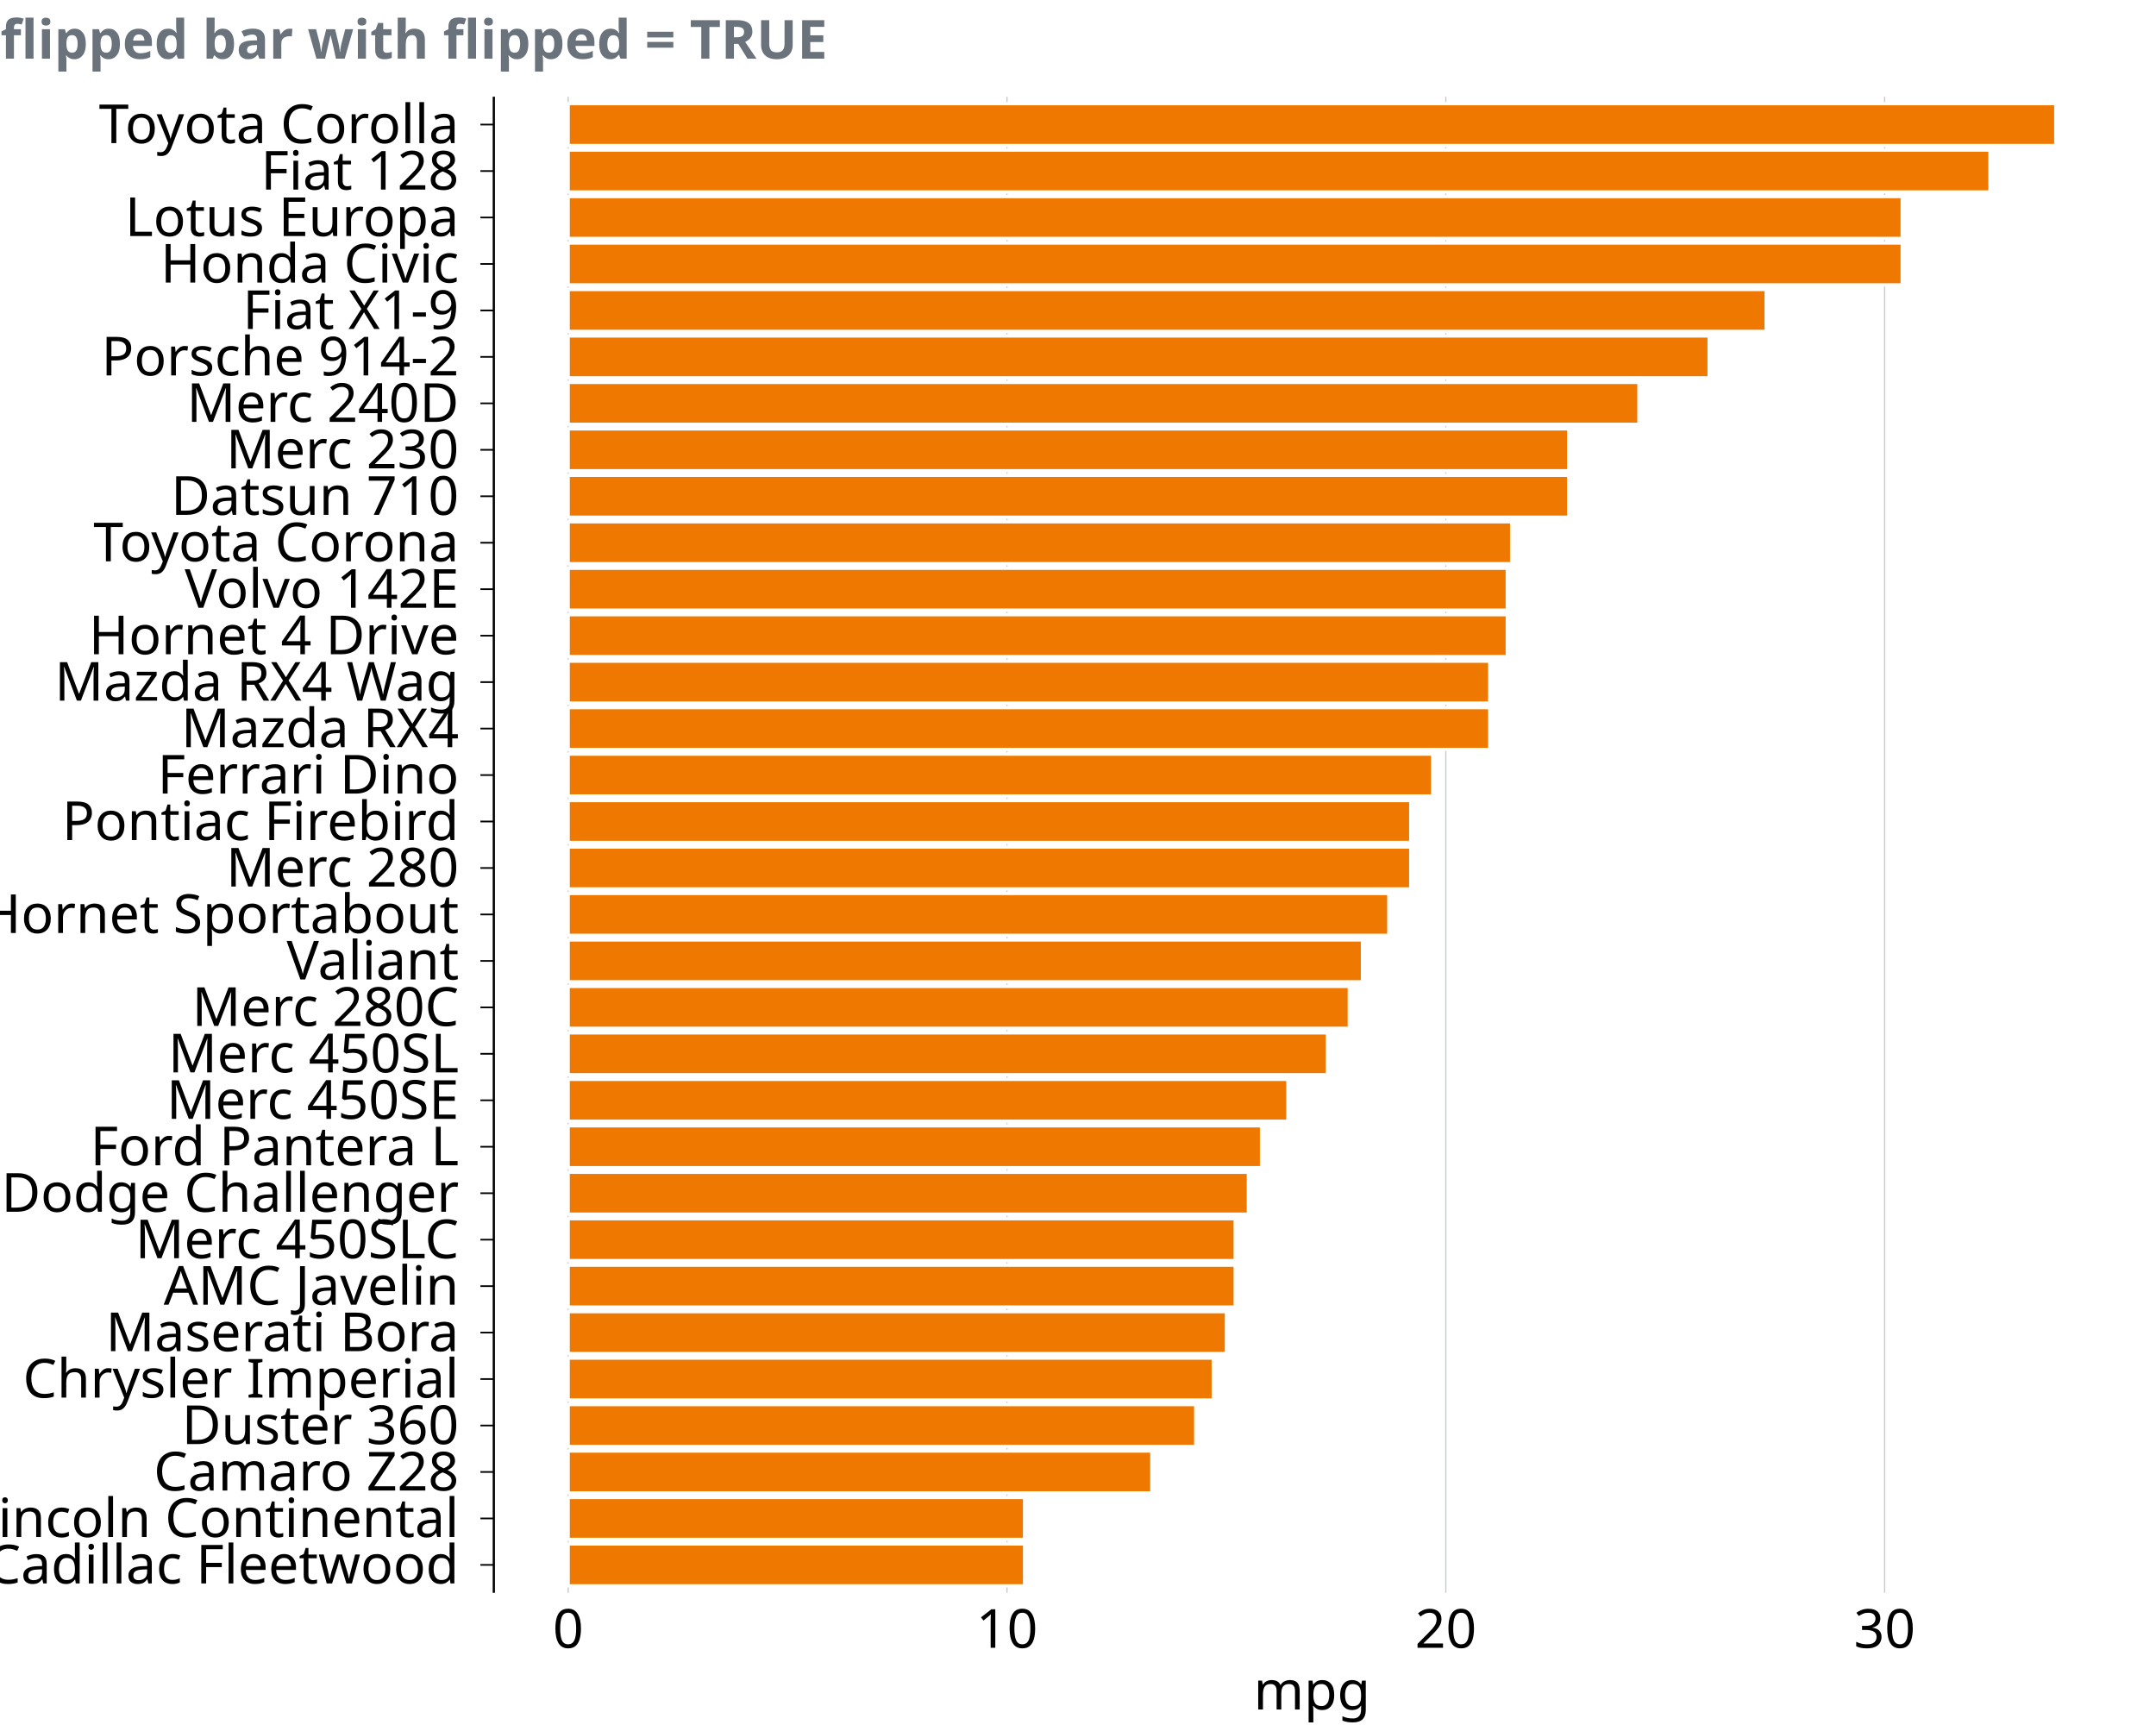
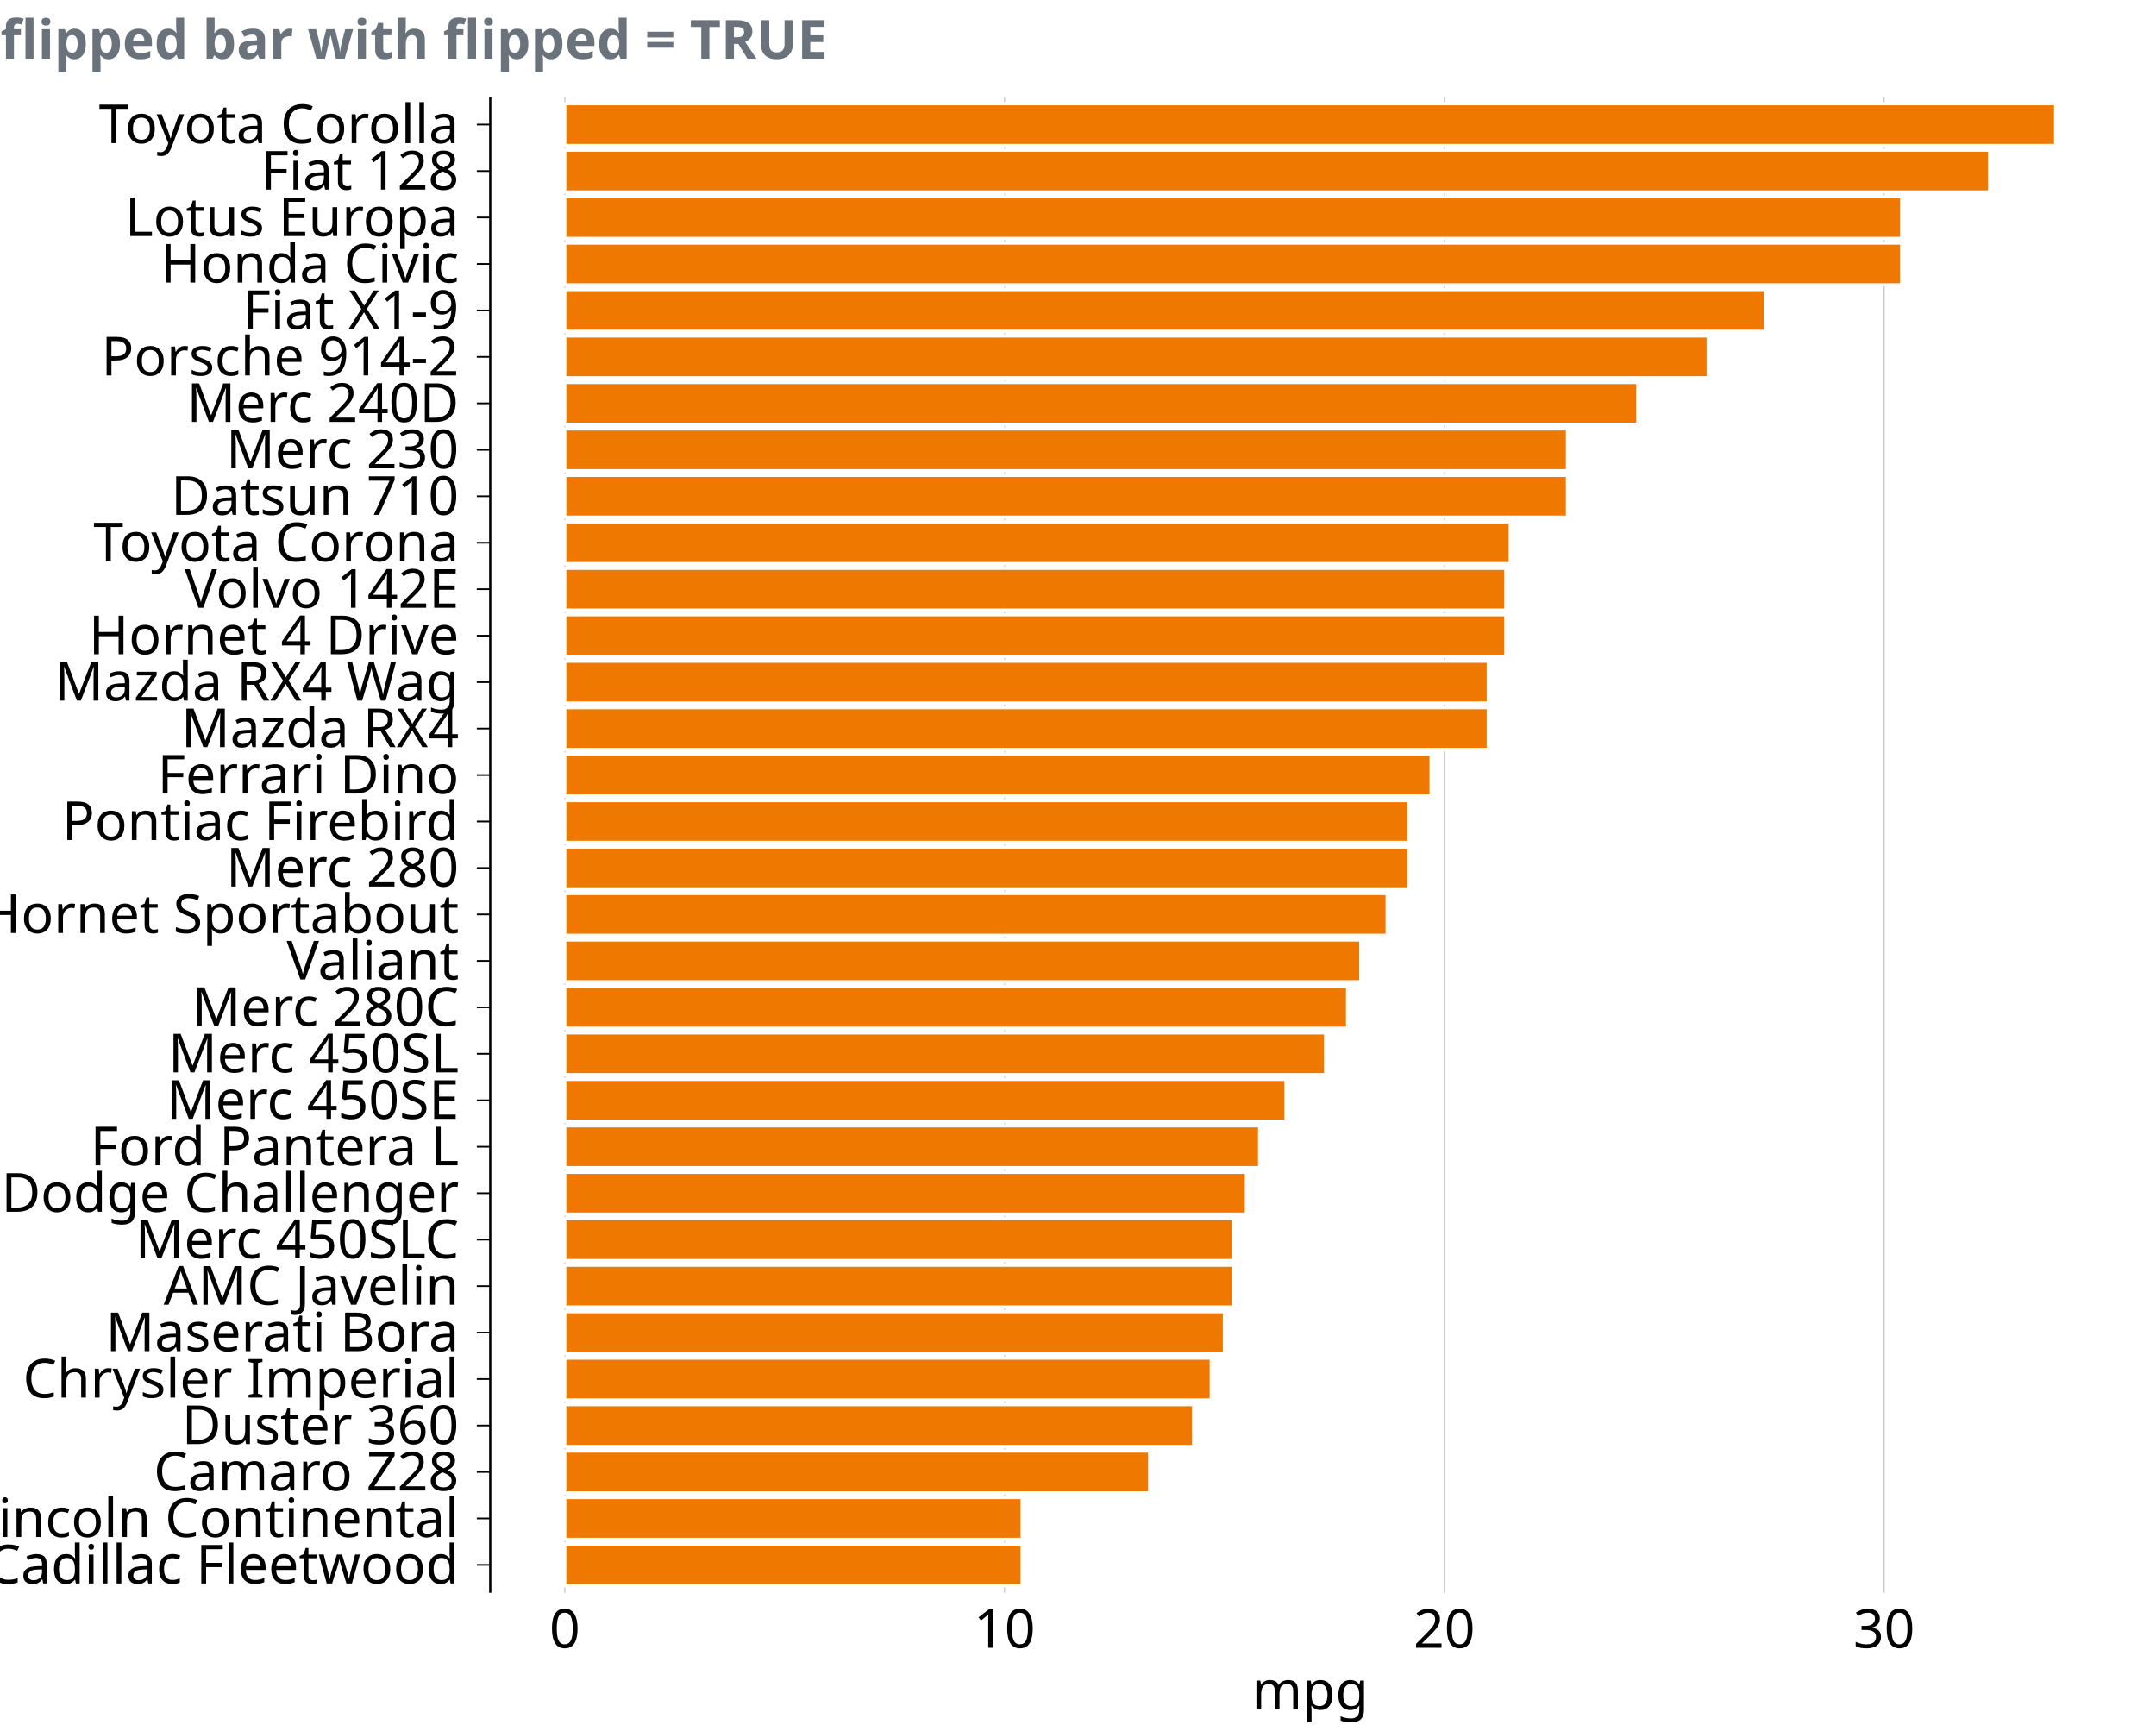
<svg xmlns="http://www.w3.org/2000/svg" class="svglite" data-engine-version="2.0" width="720.00pt" height="576.00pt" viewBox="0 0 720.00 576.00">
  <defs>
    <style type="text/css">
    .svglite line, .svglite polyline, .svglite polygon, .svglite path, .svglite rect, .svglite circle {
      fill: none;
      stroke: #000000;
      stroke-linecap: round;
      stroke-linejoin: round;
      stroke-miterlimit: 10.00;
    }
  </style>
  </defs>
  <rect width="100%" height="100%" style="stroke: none; fill: #FFFFFF;" />
  <defs>
    <clipPath id="cpMC4wMHw3MjAuMDB8MC4wMHw1NzYuMDA=">
      <rect x="0.00" y="0.00" width="720.00" height="576.00" />
    </clipPath>
  </defs>
  <g clip-path="url(#cpMC4wMHw3MjAuMDB8MC4wMHw1NzYuMDA=)">
    <rect x="0.00" y="0.00" width="720.00" height="576.00" style="stroke-width: 0.75; stroke: none; fill: #FFFFFF;" />
  </g>
  <defs>
-     <clipPath id="cpMTY0LjkxfDcxMS4zNnwzMi4yOXw1MzEuODU=">
-       <rect x="164.91" y="32.29" width="546.45" height="499.56" />
+     <clipPath id="cpMTYzLjcyfDcxMS4zNnwzMi4yOXw1MzEuODU=">
+       <rect x="163.72" y="32.29" width="547.64" height="499.56" />
    </clipPath>
  </defs>
-   <g clip-path="url(#cpMTY0LjkxfDcxMS4zNnwzMi4yOXw1MzEuODU=)">
-     <rect x="164.91" y="32.29" width="546.45" height="499.56" style="stroke-width: 0.75; stroke: none; fill: #FFFFFF;" />
-     <polyline points="189.75,531.85 189.75,32.29 " style="stroke-width: 0.38; stroke: #C3C7CB; stroke-linecap: butt;" />
-     <polyline points="336.29,531.85 336.29,32.29 " style="stroke-width: 0.38; stroke: #C3C7CB; stroke-linecap: butt;" />
-     <polyline points="482.83,531.85 482.83,32.29 " style="stroke-width: 0.38; stroke: #C3C7CB; stroke-linecap: butt;" />
-     <polyline points="629.37,531.85 629.37,32.29 " style="stroke-width: 0.38; stroke: #C3C7CB; stroke-linecap: butt;" />
-     <rect x="189.75" y="236.30" width="307.73" height="13.96" style="stroke-width: 1.07; stroke: #FFFFFF; stroke-linecap: butt; stroke-linejoin: miter; fill: #EF7900;" />
-     <rect x="189.75" y="220.79" width="307.73" height="13.96" style="stroke-width: 1.07; stroke: #FFFFFF; stroke-linecap: butt; stroke-linejoin: miter; fill: #EF7900;" />
-     <rect x="189.75" y="158.73" width="334.11" height="13.96" style="stroke-width: 1.07; stroke: #FFFFFF; stroke-linecap: butt; stroke-linejoin: miter; fill: #EF7900;" />
-     <rect x="189.75" y="205.27" width="313.60" height="13.96" style="stroke-width: 1.07; stroke: #FFFFFF; stroke-linecap: butt; stroke-linejoin: miter; fill: #EF7900;" />
-     <rect x="189.75" y="298.36" width="274.03" height="13.96" style="stroke-width: 1.07; stroke: #FFFFFF; stroke-linecap: butt; stroke-linejoin: miter; fill: #EF7900;" />
-     <rect x="189.75" y="313.87" width="265.24" height="13.96" style="stroke-width: 1.07; stroke: #FFFFFF; stroke-linecap: butt; stroke-linejoin: miter; fill: #EF7900;" />
-     <rect x="189.75" y="469.02" width="209.55" height="13.96" style="stroke-width: 1.07; stroke: #FFFFFF; stroke-linecap: butt; stroke-linejoin: miter; fill: #EF7900;" />
-     <rect x="189.75" y="127.70" width="357.56" height="13.96" style="stroke-width: 1.07; stroke: #FFFFFF; stroke-linecap: butt; stroke-linejoin: miter; fill: #EF7900;" />
-     <rect x="189.75" y="143.22" width="334.11" height="13.96" style="stroke-width: 1.07; stroke: #FFFFFF; stroke-linecap: butt; stroke-linejoin: miter; fill: #EF7900;" />
-     <rect x="189.75" y="282.85" width="281.36" height="13.96" style="stroke-width: 1.07; stroke: #FFFFFF; stroke-linecap: butt; stroke-linejoin: miter; fill: #EF7900;" />
-     <rect x="189.75" y="329.39" width="260.84" height="13.96" style="stroke-width: 1.07; stroke: #FFFFFF; stroke-linecap: butt; stroke-linejoin: miter; fill: #EF7900;" />
-     <rect x="189.75" y="360.42" width="240.33" height="13.96" style="stroke-width: 1.07; stroke: #FFFFFF; stroke-linecap: butt; stroke-linejoin: miter; fill: #EF7900;" />
-     <rect x="189.75" y="344.90" width="253.51" height="13.96" style="stroke-width: 1.07; stroke: #FFFFFF; stroke-linecap: butt; stroke-linejoin: miter; fill: #EF7900;" />
-     <rect x="189.75" y="406.96" width="222.74" height="13.96" style="stroke-width: 1.07; stroke: #FFFFFF; stroke-linecap: butt; stroke-linejoin: miter; fill: #EF7900;" />
-     <rect x="189.75" y="515.56" width="152.40" height="13.96" style="stroke-width: 1.07; stroke: #FFFFFF; stroke-linecap: butt; stroke-linejoin: miter; fill: #EF7900;" />
-     <rect x="189.75" y="500.05" width="152.40" height="13.96" style="stroke-width: 1.07; stroke: #FFFFFF; stroke-linecap: butt; stroke-linejoin: miter; fill: #EF7900;" />
-     <rect x="189.75" y="453.50" width="215.41" height="13.96" style="stroke-width: 1.07; stroke: #FFFFFF; stroke-linecap: butt; stroke-linejoin: miter; fill: #EF7900;" />
-     <rect x="189.75" y="50.13" width="474.79" height="13.96" style="stroke-width: 1.07; stroke: #FFFFFF; stroke-linecap: butt; stroke-linejoin: miter; fill: #EF7900;" />
-     <rect x="189.75" y="81.16" width="445.48" height="13.96" style="stroke-width: 1.07; stroke: #FFFFFF; stroke-linecap: butt; stroke-linejoin: miter; fill: #EF7900;" />
-     <rect x="189.75" y="34.62" width="496.77" height="13.96" style="stroke-width: 1.07; stroke: #FFFFFF; stroke-linecap: butt; stroke-linejoin: miter; fill: #EF7900;" />
-     <rect x="189.75" y="174.25" width="315.06" height="13.96" style="stroke-width: 1.07; stroke: #FFFFFF; stroke-linecap: butt; stroke-linejoin: miter; fill: #EF7900;" />
-     <rect x="189.75" y="391.45" width="227.14" height="13.96" style="stroke-width: 1.07; stroke: #FFFFFF; stroke-linecap: butt; stroke-linejoin: miter; fill: #EF7900;" />
-     <rect x="189.75" y="422.47" width="222.74" height="13.96" style="stroke-width: 1.07; stroke: #FFFFFF; stroke-linecap: butt; stroke-linejoin: miter; fill: #EF7900;" />
-     <rect x="189.75" y="484.53" width="194.90" height="13.96" style="stroke-width: 1.07; stroke: #FFFFFF; stroke-linecap: butt; stroke-linejoin: miter; fill: #EF7900;" />
-     <rect x="189.75" y="267.33" width="281.36" height="13.96" style="stroke-width: 1.07; stroke: #FFFFFF; stroke-linecap: butt; stroke-linejoin: miter; fill: #EF7900;" />
-     <rect x="189.75" y="96.68" width="400.05" height="13.96" style="stroke-width: 1.07; stroke: #FFFFFF; stroke-linecap: butt; stroke-linejoin: miter; fill: #EF7900;" />
-     <rect x="189.75" y="112.19" width="381.00" height="13.96" style="stroke-width: 1.07; stroke: #FFFFFF; stroke-linecap: butt; stroke-linejoin: miter; fill: #EF7900;" />
-     <rect x="189.75" y="65.65" width="445.48" height="13.96" style="stroke-width: 1.07; stroke: #FFFFFF; stroke-linecap: butt; stroke-linejoin: miter; fill: #EF7900;" />
-     <rect x="189.75" y="375.93" width="231.53" height="13.96" style="stroke-width: 1.07; stroke: #FFFFFF; stroke-linecap: butt; stroke-linejoin: miter; fill: #EF7900;" />
-     <rect x="189.75" y="251.82" width="288.68" height="13.96" style="stroke-width: 1.07; stroke: #FFFFFF; stroke-linecap: butt; stroke-linejoin: miter; fill: #EF7900;" />
-     <rect x="189.75" y="437.99" width="219.81" height="13.96" style="stroke-width: 1.07; stroke: #FFFFFF; stroke-linecap: butt; stroke-linejoin: miter; fill: #EF7900;" />
-     <rect x="189.75" y="189.76" width="313.60" height="13.96" style="stroke-width: 1.07; stroke: #FFFFFF; stroke-linecap: butt; stroke-linejoin: miter; fill: #EF7900;" />
+   <g clip-path="url(#cpMTYzLjcyfDcxMS4zNnwzMi4yOXw1MzEuODU=)">
+     <rect x="163.72" y="32.29" width="547.64" height="499.56" style="stroke-width: 0.75; stroke: none; fill: #FFFFFF;" />
+     <polyline points="188.61,531.85 188.61,32.29 " style="stroke-width: 0.38; stroke: #C3C7CB; stroke-linecap: butt;" />
+     <polyline points="335.47,531.85 335.47,32.29 " style="stroke-width: 0.38; stroke: #C3C7CB; stroke-linecap: butt;" />
+     <polyline points="482.33,531.85 482.33,32.29 " style="stroke-width: 0.38; stroke: #C3C7CB; stroke-linecap: butt;" />
+     <polyline points="629.19,531.85 629.19,32.29 " style="stroke-width: 0.38; stroke: #C3C7CB; stroke-linecap: butt;" />
+     <rect x="188.61" y="236.30" width="308.41" height="13.96" style="stroke-width: 1.07; stroke: #FFFFFF; stroke-linecap: butt; stroke-linejoin: miter; fill: #EF7900;" />
+     <rect x="188.61" y="220.79" width="308.41" height="13.96" style="stroke-width: 1.07; stroke: #FFFFFF; stroke-linecap: butt; stroke-linejoin: miter; fill: #EF7900;" />
+     <rect x="188.61" y="158.73" width="334.84" height="13.96" style="stroke-width: 1.07; stroke: #FFFFFF; stroke-linecap: butt; stroke-linejoin: miter; fill: #EF7900;" />
+     <rect x="188.61" y="205.27" width="314.28" height="13.96" style="stroke-width: 1.07; stroke: #FFFFFF; stroke-linecap: butt; stroke-linejoin: miter; fill: #EF7900;" />
+     <rect x="188.61" y="298.36" width="274.63" height="13.96" style="stroke-width: 1.07; stroke: #FFFFFF; stroke-linecap: butt; stroke-linejoin: miter; fill: #EF7900;" />
+     <rect x="188.61" y="313.87" width="265.82" height="13.96" style="stroke-width: 1.07; stroke: #FFFFFF; stroke-linecap: butt; stroke-linejoin: miter; fill: #EF7900;" />
+     <rect x="188.61" y="469.02" width="210.01" height="13.96" style="stroke-width: 1.07; stroke: #FFFFFF; stroke-linecap: butt; stroke-linejoin: miter; fill: #EF7900;" />
+     <rect x="188.61" y="127.70" width="358.34" height="13.96" style="stroke-width: 1.07; stroke: #FFFFFF; stroke-linecap: butt; stroke-linejoin: miter; fill: #EF7900;" />
+     <rect x="188.61" y="143.22" width="334.84" height="13.96" style="stroke-width: 1.07; stroke: #FFFFFF; stroke-linecap: butt; stroke-linejoin: miter; fill: #EF7900;" />
+     <rect x="188.61" y="282.85" width="281.97" height="13.96" style="stroke-width: 1.07; stroke: #FFFFFF; stroke-linecap: butt; stroke-linejoin: miter; fill: #EF7900;" />
+     <rect x="188.61" y="329.39" width="261.41" height="13.96" style="stroke-width: 1.07; stroke: #FFFFFF; stroke-linecap: butt; stroke-linejoin: miter; fill: #EF7900;" />
+     <rect x="188.61" y="360.42" width="240.85" height="13.96" style="stroke-width: 1.07; stroke: #FFFFFF; stroke-linecap: butt; stroke-linejoin: miter; fill: #EF7900;" />
+     <rect x="188.61" y="344.90" width="254.07" height="13.96" style="stroke-width: 1.07; stroke: #FFFFFF; stroke-linecap: butt; stroke-linejoin: miter; fill: #EF7900;" />
+     <rect x="188.61" y="406.96" width="223.23" height="13.96" style="stroke-width: 1.07; stroke: #FFFFFF; stroke-linecap: butt; stroke-linejoin: miter; fill: #EF7900;" />
+     <rect x="188.61" y="515.56" width="152.74" height="13.96" style="stroke-width: 1.07; stroke: #FFFFFF; stroke-linecap: butt; stroke-linejoin: miter; fill: #EF7900;" />
+     <rect x="188.61" y="500.05" width="152.74" height="13.96" style="stroke-width: 1.07; stroke: #FFFFFF; stroke-linecap: butt; stroke-linejoin: miter; fill: #EF7900;" />
+     <rect x="188.61" y="453.50" width="215.89" height="13.96" style="stroke-width: 1.07; stroke: #FFFFFF; stroke-linecap: butt; stroke-linejoin: miter; fill: #EF7900;" />
+     <rect x="188.61" y="50.13" width="475.83" height="13.96" style="stroke-width: 1.07; stroke: #FFFFFF; stroke-linecap: butt; stroke-linejoin: miter; fill: #EF7900;" />
+     <rect x="188.61" y="81.16" width="446.46" height="13.96" style="stroke-width: 1.07; stroke: #FFFFFF; stroke-linecap: butt; stroke-linejoin: miter; fill: #EF7900;" />
+     <rect x="188.61" y="34.62" width="497.86" height="13.96" style="stroke-width: 1.07; stroke: #FFFFFF; stroke-linecap: butt; stroke-linejoin: miter; fill: #EF7900;" />
+     <rect x="188.61" y="174.25" width="315.75" height="13.96" style="stroke-width: 1.07; stroke: #FFFFFF; stroke-linecap: butt; stroke-linejoin: miter; fill: #EF7900;" />
+     <rect x="188.61" y="391.45" width="227.63" height="13.96" style="stroke-width: 1.07; stroke: #FFFFFF; stroke-linecap: butt; stroke-linejoin: miter; fill: #EF7900;" />
+     <rect x="188.61" y="422.47" width="223.23" height="13.96" style="stroke-width: 1.07; stroke: #FFFFFF; stroke-linecap: butt; stroke-linejoin: miter; fill: #EF7900;" />
+     <rect x="188.61" y="484.53" width="195.32" height="13.96" style="stroke-width: 1.07; stroke: #FFFFFF; stroke-linecap: butt; stroke-linejoin: miter; fill: #EF7900;" />
+     <rect x="188.61" y="267.33" width="281.97" height="13.96" style="stroke-width: 1.07; stroke: #FFFFFF; stroke-linecap: butt; stroke-linejoin: miter; fill: #EF7900;" />
+     <rect x="188.61" y="96.68" width="400.93" height="13.96" style="stroke-width: 1.07; stroke: #FFFFFF; stroke-linecap: butt; stroke-linejoin: miter; fill: #EF7900;" />
+     <rect x="188.61" y="112.19" width="381.84" height="13.96" style="stroke-width: 1.07; stroke: #FFFFFF; stroke-linecap: butt; stroke-linejoin: miter; fill: #EF7900;" />
+     <rect x="188.61" y="65.65" width="446.46" height="13.96" style="stroke-width: 1.07; stroke: #FFFFFF; stroke-linecap: butt; stroke-linejoin: miter; fill: #EF7900;" />
+     <rect x="188.61" y="375.93" width="232.04" height="13.96" style="stroke-width: 1.07; stroke: #FFFFFF; stroke-linecap: butt; stroke-linejoin: miter; fill: #EF7900;" />
+     <rect x="188.61" y="251.82" width="289.32" height="13.96" style="stroke-width: 1.07; stroke: #FFFFFF; stroke-linecap: butt; stroke-linejoin: miter; fill: #EF7900;" />
+     <rect x="188.61" y="437.99" width="220.29" height="13.96" style="stroke-width: 1.07; stroke: #FFFFFF; stroke-linecap: butt; stroke-linejoin: miter; fill: #EF7900;" />
+     <rect x="188.61" y="189.76" width="314.28" height="13.96" style="stroke-width: 1.07; stroke: #FFFFFF; stroke-linecap: butt; stroke-linejoin: miter; fill: #EF7900;" />
  </g>
  <g clip-path="url(#cpMC4wMHw3MjAuMDB8MC4wMHw1NzYuMDA=)">
-     <polyline points="164.91,531.85 164.91,32.29 " style="stroke-width: 0.75; stroke-linecap: butt;" />
+     <polyline points="163.72,531.85 163.72,32.29 " style="stroke-width: 0.75; stroke-linecap: butt;" />
    <text x="153.26" y="528.74" text-anchor="end" style="font-size: 18.00px; font-family: sans;" textLength="152.09px" lengthAdjust="spacingAndGlyphs">Cadillac Fleetwood</text>
    <text x="153.26" y="513.22" text-anchor="end" style="font-size: 18.00px; font-family: sans;" textLength="153.11px" lengthAdjust="spacingAndGlyphs">Lincoln Continental</text>
    <text x="153.26" y="497.71" text-anchor="end" style="font-size: 18.00px; font-family: sans;" textLength="100.05px" lengthAdjust="spacingAndGlyphs">Camaro Z28</text>
    <text x="153.26" y="482.19" text-anchor="end" style="font-size: 18.00px; font-family: sans;" textLength="88.06px" lengthAdjust="spacingAndGlyphs">Duster 360</text>
    <text x="153.26" y="466.68" text-anchor="end" style="font-size: 18.00px; font-family: sans;" textLength="136.05px" lengthAdjust="spacingAndGlyphs">Chrysler Imperial</text>
    <text x="153.26" y="451.16" text-anchor="end" style="font-size: 18.00px; font-family: sans;" textLength="112.06px" lengthAdjust="spacingAndGlyphs">Maserati Bora</text>
    <text x="153.26" y="435.65" text-anchor="end" style="font-size: 18.00px; font-family: sans;" textLength="101.06px" lengthAdjust="spacingAndGlyphs">AMC Javelin</text>
    <text x="153.26" y="420.14" text-anchor="end" style="font-size: 18.00px; font-family: sans;" textLength="110.07px" lengthAdjust="spacingAndGlyphs">Merc 450SLC</text>
    <text x="153.26" y="404.62" text-anchor="end" style="font-size: 18.00px; font-family: sans;" textLength="145.11px" lengthAdjust="spacingAndGlyphs">Dodge Challenger</text>
    <text x="153.26" y="389.11" text-anchor="end" style="font-size: 18.00px; font-family: sans;" textLength="120.07px" lengthAdjust="spacingAndGlyphs">Ford Pantera L</text>
    <text x="153.26" y="373.59" text-anchor="end" style="font-size: 18.00px; font-family: sans;" textLength="99.07px" lengthAdjust="spacingAndGlyphs">Merc 450SE</text>
    <text x="153.26" y="358.08" text-anchor="end" style="font-size: 18.00px; font-family: sans;" textLength="97.07px" lengthAdjust="spacingAndGlyphs">Merc 450SL</text>
    <text x="153.26" y="342.56" text-anchor="end" style="font-size: 18.00px; font-family: sans;" textLength="88.05px" lengthAdjust="spacingAndGlyphs">Merc 280C</text>
    <text x="153.26" y="327.05" text-anchor="end" style="font-size: 18.00px; font-family: sans;" textLength="55.04px" lengthAdjust="spacingAndGlyphs">Valiant</text>
    <text x="153.26" y="311.54" text-anchor="end" style="font-size: 18.00px; font-family: sans;" textLength="147.11px" lengthAdjust="spacingAndGlyphs">Hornet Sportabout</text>
    <text x="153.26" y="296.02" text-anchor="end" style="font-size: 18.00px; font-family: sans;" textLength="75.05px" lengthAdjust="spacingAndGlyphs">Merc 280</text>
    <text x="153.26" y="280.51" text-anchor="end" style="font-size: 18.00px; font-family: sans;" textLength="126.06px" lengthAdjust="spacingAndGlyphs">Pontiac Firebird</text>
    <text x="153.26" y="264.99" text-anchor="end" style="font-size: 18.00px; font-family: sans;" textLength="95.02px" lengthAdjust="spacingAndGlyphs">Ferrari Dino</text>
    <text x="153.26" y="249.48" text-anchor="end" style="font-size: 18.00px; font-family: sans;" textLength="94.07px" lengthAdjust="spacingAndGlyphs">Mazda RX4</text>
    <text x="153.26" y="233.96" text-anchor="end" style="font-size: 18.00px; font-family: sans;" textLength="136.08px" lengthAdjust="spacingAndGlyphs">Mazda RX4 Wag</text>
    <text x="153.26" y="218.45" text-anchor="end" style="font-size: 18.00px; font-family: sans;" textLength="116.06px" lengthAdjust="spacingAndGlyphs">Hornet 4 Drive</text>
    <text x="153.26" y="202.94" text-anchor="end" style="font-size: 18.00px; font-family: sans;" textLength="92.08px" lengthAdjust="spacingAndGlyphs">Volvo 142E</text>
    <text x="153.26" y="187.42" text-anchor="end" style="font-size: 18.00px; font-family: sans;" textLength="119.08px" lengthAdjust="spacingAndGlyphs">Toyota Corona</text>
    <text x="153.26" y="171.91" text-anchor="end" style="font-size: 18.00px; font-family: sans;" textLength="92.08px" lengthAdjust="spacingAndGlyphs">Datsun 710</text>
    <text x="153.26" y="156.39" text-anchor="end" style="font-size: 18.00px; font-family: sans;" textLength="75.05px" lengthAdjust="spacingAndGlyphs">Merc 230</text>
    <text x="153.26" y="140.88" text-anchor="end" style="font-size: 18.00px; font-family: sans;" textLength="88.05px" lengthAdjust="spacingAndGlyphs">Merc 240D</text>
    <text x="153.26" y="125.36" text-anchor="end" style="font-size: 18.00px; font-family: sans;" textLength="117.09px" lengthAdjust="spacingAndGlyphs">Porsche 914-2</text>
    <text x="153.26" y="109.85" text-anchor="end" style="font-size: 18.00px; font-family: sans;" textLength="73.03px" lengthAdjust="spacingAndGlyphs">Fiat X1-9</text>
    <text x="153.26" y="94.34" text-anchor="end" style="font-size: 18.00px; font-family: sans;" textLength="97.06px" lengthAdjust="spacingAndGlyphs">Honda Civic</text>
    <text x="153.26" y="78.82" text-anchor="end" style="font-size: 18.00px; font-family: sans;" textLength="107.09px" lengthAdjust="spacingAndGlyphs">Lotus Europa</text>
    <text x="153.26" y="63.31" text-anchor="end" style="font-size: 18.00px; font-family: sans;" textLength="65.04px" lengthAdjust="spacingAndGlyphs">Fiat 128</text>
    <text x="153.26" y="47.79" text-anchor="end" style="font-size: 18.00px; font-family: sans;" textLength="117.06px" lengthAdjust="spacingAndGlyphs">Toyota Corolla</text>
-     <polyline points="160.43,522.54 164.91,522.54 " style="stroke-width: 0.56; stroke-linecap: butt;" />
-     <polyline points="160.43,507.03 164.91,507.03 " style="stroke-width: 0.56; stroke-linecap: butt;" />
-     <polyline points="160.43,491.51 164.91,491.51 " style="stroke-width: 0.56; stroke-linecap: butt;" />
-     <polyline points="160.43,476.00 164.91,476.00 " style="stroke-width: 0.56; stroke-linecap: butt;" />
-     <polyline points="160.43,460.48 164.91,460.48 " style="stroke-width: 0.56; stroke-linecap: butt;" />
-     <polyline points="160.43,444.97 164.91,444.97 " style="stroke-width: 0.56; stroke-linecap: butt;" />
-     <polyline points="160.43,429.46 164.91,429.46 " style="stroke-width: 0.56; stroke-linecap: butt;" />
-     <polyline points="160.43,413.94 164.91,413.94 " style="stroke-width: 0.56; stroke-linecap: butt;" />
-     <polyline points="160.43,398.43 164.91,398.43 " style="stroke-width: 0.56; stroke-linecap: butt;" />
-     <polyline points="160.43,382.91 164.91,382.91 " style="stroke-width: 0.56; stroke-linecap: butt;" />
-     <polyline points="160.43,367.40 164.91,367.40 " style="stroke-width: 0.56; stroke-linecap: butt;" />
-     <polyline points="160.43,351.88 164.91,351.88 " style="stroke-width: 0.56; stroke-linecap: butt;" />
-     <polyline points="160.43,336.37 164.91,336.37 " style="stroke-width: 0.56; stroke-linecap: butt;" />
-     <polyline points="160.43,320.86 164.91,320.86 " style="stroke-width: 0.56; stroke-linecap: butt;" />
-     <polyline points="160.43,305.34 164.91,305.34 " style="stroke-width: 0.56; stroke-linecap: butt;" />
-     <polyline points="160.43,289.83 164.91,289.83 " style="stroke-width: 0.56; stroke-linecap: butt;" />
-     <polyline points="160.43,274.31 164.91,274.31 " style="stroke-width: 0.56; stroke-linecap: butt;" />
-     <polyline points="160.43,258.80 164.91,258.80 " style="stroke-width: 0.56; stroke-linecap: butt;" />
-     <polyline points="160.43,243.28 164.91,243.28 " style="stroke-width: 0.56; stroke-linecap: butt;" />
-     <polyline points="160.43,227.77 164.91,227.77 " style="stroke-width: 0.56; stroke-linecap: butt;" />
-     <polyline points="160.43,212.26 164.91,212.26 " style="stroke-width: 0.56; stroke-linecap: butt;" />
-     <polyline points="160.43,196.74 164.91,196.74 " style="stroke-width: 0.56; stroke-linecap: butt;" />
-     <polyline points="160.43,181.23 164.91,181.23 " style="stroke-width: 0.56; stroke-linecap: butt;" />
-     <polyline points="160.43,165.71 164.91,165.71 " style="stroke-width: 0.56; stroke-linecap: butt;" />
-     <polyline points="160.43,150.20 164.91,150.20 " style="stroke-width: 0.56; stroke-linecap: butt;" />
-     <polyline points="160.43,134.68 164.91,134.68 " style="stroke-width: 0.56; stroke-linecap: butt;" />
-     <polyline points="160.43,119.17 164.91,119.17 " style="stroke-width: 0.56; stroke-linecap: butt;" />
-     <polyline points="160.43,103.66 164.91,103.66 " style="stroke-width: 0.56; stroke-linecap: butt;" />
-     <polyline points="160.43,88.14 164.91,88.14 " style="stroke-width: 0.56; stroke-linecap: butt;" />
-     <polyline points="160.43,72.63 164.91,72.63 " style="stroke-width: 0.56; stroke-linecap: butt;" />
-     <polyline points="160.43,57.11 164.91,57.11 " style="stroke-width: 0.56; stroke-linecap: butt;" />
-     <polyline points="160.43,41.60 164.91,41.60 " style="stroke-width: 0.56; stroke-linecap: butt;" />
-     <text x="189.75" y="550.22" text-anchor="middle" style="font-size: 18.00px; font-family: sans;" textLength="10.01px" lengthAdjust="spacingAndGlyphs">0</text>
-     <text x="336.29" y="550.22" text-anchor="middle" style="font-size: 18.00px; font-family: sans;" textLength="20.02px" lengthAdjust="spacingAndGlyphs">10</text>
-     <text x="482.83" y="550.22" text-anchor="middle" style="font-size: 18.00px; font-family: sans;" textLength="20.02px" lengthAdjust="spacingAndGlyphs">20</text>
-     <text x="629.37" y="550.22" text-anchor="middle" style="font-size: 18.00px; font-family: sans;" textLength="20.02px" lengthAdjust="spacingAndGlyphs">30</text>
-     <text x="438.14" y="570.82" text-anchor="middle" style="font-size: 18.00px; font-family: sans;" textLength="35.02px" lengthAdjust="spacingAndGlyphs">mpg</text>
+     <polyline points="159.23,522.54 163.72,522.54 " style="stroke-width: 0.56; stroke-linecap: butt;" />
+     <polyline points="159.23,507.03 163.72,507.03 " style="stroke-width: 0.56; stroke-linecap: butt;" />
+     <polyline points="159.23,491.51 163.72,491.51 " style="stroke-width: 0.56; stroke-linecap: butt;" />
+     <polyline points="159.23,476.00 163.72,476.00 " style="stroke-width: 0.56; stroke-linecap: butt;" />
+     <polyline points="159.23,460.48 163.72,460.48 " style="stroke-width: 0.56; stroke-linecap: butt;" />
+     <polyline points="159.23,444.97 163.72,444.97 " style="stroke-width: 0.56; stroke-linecap: butt;" />
+     <polyline points="159.23,429.46 163.72,429.46 " style="stroke-width: 0.56; stroke-linecap: butt;" />
+     <polyline points="159.23,413.94 163.72,413.94 " style="stroke-width: 0.56; stroke-linecap: butt;" />
+     <polyline points="159.23,398.43 163.72,398.43 " style="stroke-width: 0.56; stroke-linecap: butt;" />
+     <polyline points="159.23,382.91 163.72,382.91 " style="stroke-width: 0.56; stroke-linecap: butt;" />
+     <polyline points="159.23,367.40 163.72,367.40 " style="stroke-width: 0.56; stroke-linecap: butt;" />
+     <polyline points="159.23,351.88 163.72,351.88 " style="stroke-width: 0.56; stroke-linecap: butt;" />
+     <polyline points="159.23,336.37 163.72,336.37 " style="stroke-width: 0.56; stroke-linecap: butt;" />
+     <polyline points="159.23,320.86 163.72,320.86 " style="stroke-width: 0.56; stroke-linecap: butt;" />
+     <polyline points="159.23,305.34 163.72,305.34 " style="stroke-width: 0.56; stroke-linecap: butt;" />
+     <polyline points="159.23,289.83 163.72,289.83 " style="stroke-width: 0.56; stroke-linecap: butt;" />
+     <polyline points="159.23,274.31 163.72,274.31 " style="stroke-width: 0.56; stroke-linecap: butt;" />
+     <polyline points="159.23,258.80 163.72,258.80 " style="stroke-width: 0.56; stroke-linecap: butt;" />
+     <polyline points="159.23,243.28 163.72,243.28 " style="stroke-width: 0.56; stroke-linecap: butt;" />
+     <polyline points="159.23,227.77 163.72,227.77 " style="stroke-width: 0.56; stroke-linecap: butt;" />
+     <polyline points="159.23,212.26 163.72,212.26 " style="stroke-width: 0.56; stroke-linecap: butt;" />
+     <polyline points="159.23,196.74 163.72,196.74 " style="stroke-width: 0.56; stroke-linecap: butt;" />
+     <polyline points="159.23,181.23 163.72,181.23 " style="stroke-width: 0.56; stroke-linecap: butt;" />
+     <polyline points="159.23,165.71 163.72,165.71 " style="stroke-width: 0.56; stroke-linecap: butt;" />
+     <polyline points="159.23,150.20 163.72,150.20 " style="stroke-width: 0.56; stroke-linecap: butt;" />
+     <polyline points="159.23,134.68 163.72,134.68 " style="stroke-width: 0.56; stroke-linecap: butt;" />
+     <polyline points="159.23,119.17 163.72,119.17 " style="stroke-width: 0.56; stroke-linecap: butt;" />
+     <polyline points="159.23,103.66 163.72,103.66 " style="stroke-width: 0.56; stroke-linecap: butt;" />
+     <polyline points="159.23,88.14 163.72,88.14 " style="stroke-width: 0.56; stroke-linecap: butt;" />
+     <polyline points="159.23,72.63 163.72,72.63 " style="stroke-width: 0.56; stroke-linecap: butt;" />
+     <polyline points="159.23,57.11 163.72,57.11 " style="stroke-width: 0.56; stroke-linecap: butt;" />
+     <polyline points="159.23,41.60 163.72,41.60 " style="stroke-width: 0.56; stroke-linecap: butt;" />
+     <text x="188.61" y="550.22" text-anchor="middle" style="font-size: 18.00px; font-family: sans;" textLength="10.01px" lengthAdjust="spacingAndGlyphs">0</text>
+     <text x="335.47" y="550.22" text-anchor="middle" style="font-size: 18.00px; font-family: sans;" textLength="20.02px" lengthAdjust="spacingAndGlyphs">10</text>
+     <text x="482.33" y="550.22" text-anchor="middle" style="font-size: 18.00px; font-family: sans;" textLength="20.02px" lengthAdjust="spacingAndGlyphs">20</text>
+     <text x="629.19" y="550.22" text-anchor="middle" style="font-size: 18.00px; font-family: sans;" textLength="20.02px" lengthAdjust="spacingAndGlyphs">30</text>
+     <text x="437.54" y="570.82" text-anchor="middle" style="font-size: 18.00px; font-family: sans;" textLength="35.02px" lengthAdjust="spacingAndGlyphs">mpg</text>
    <text x="0.14" y="19.59" style="font-size: 18.00px; font-weight: bold; fill: #6A737B; font-family: sans;" textLength="248.64px" lengthAdjust="spacingAndGlyphs">flipped bar with flipped = TRUE</text>
  </g>
</svg>
